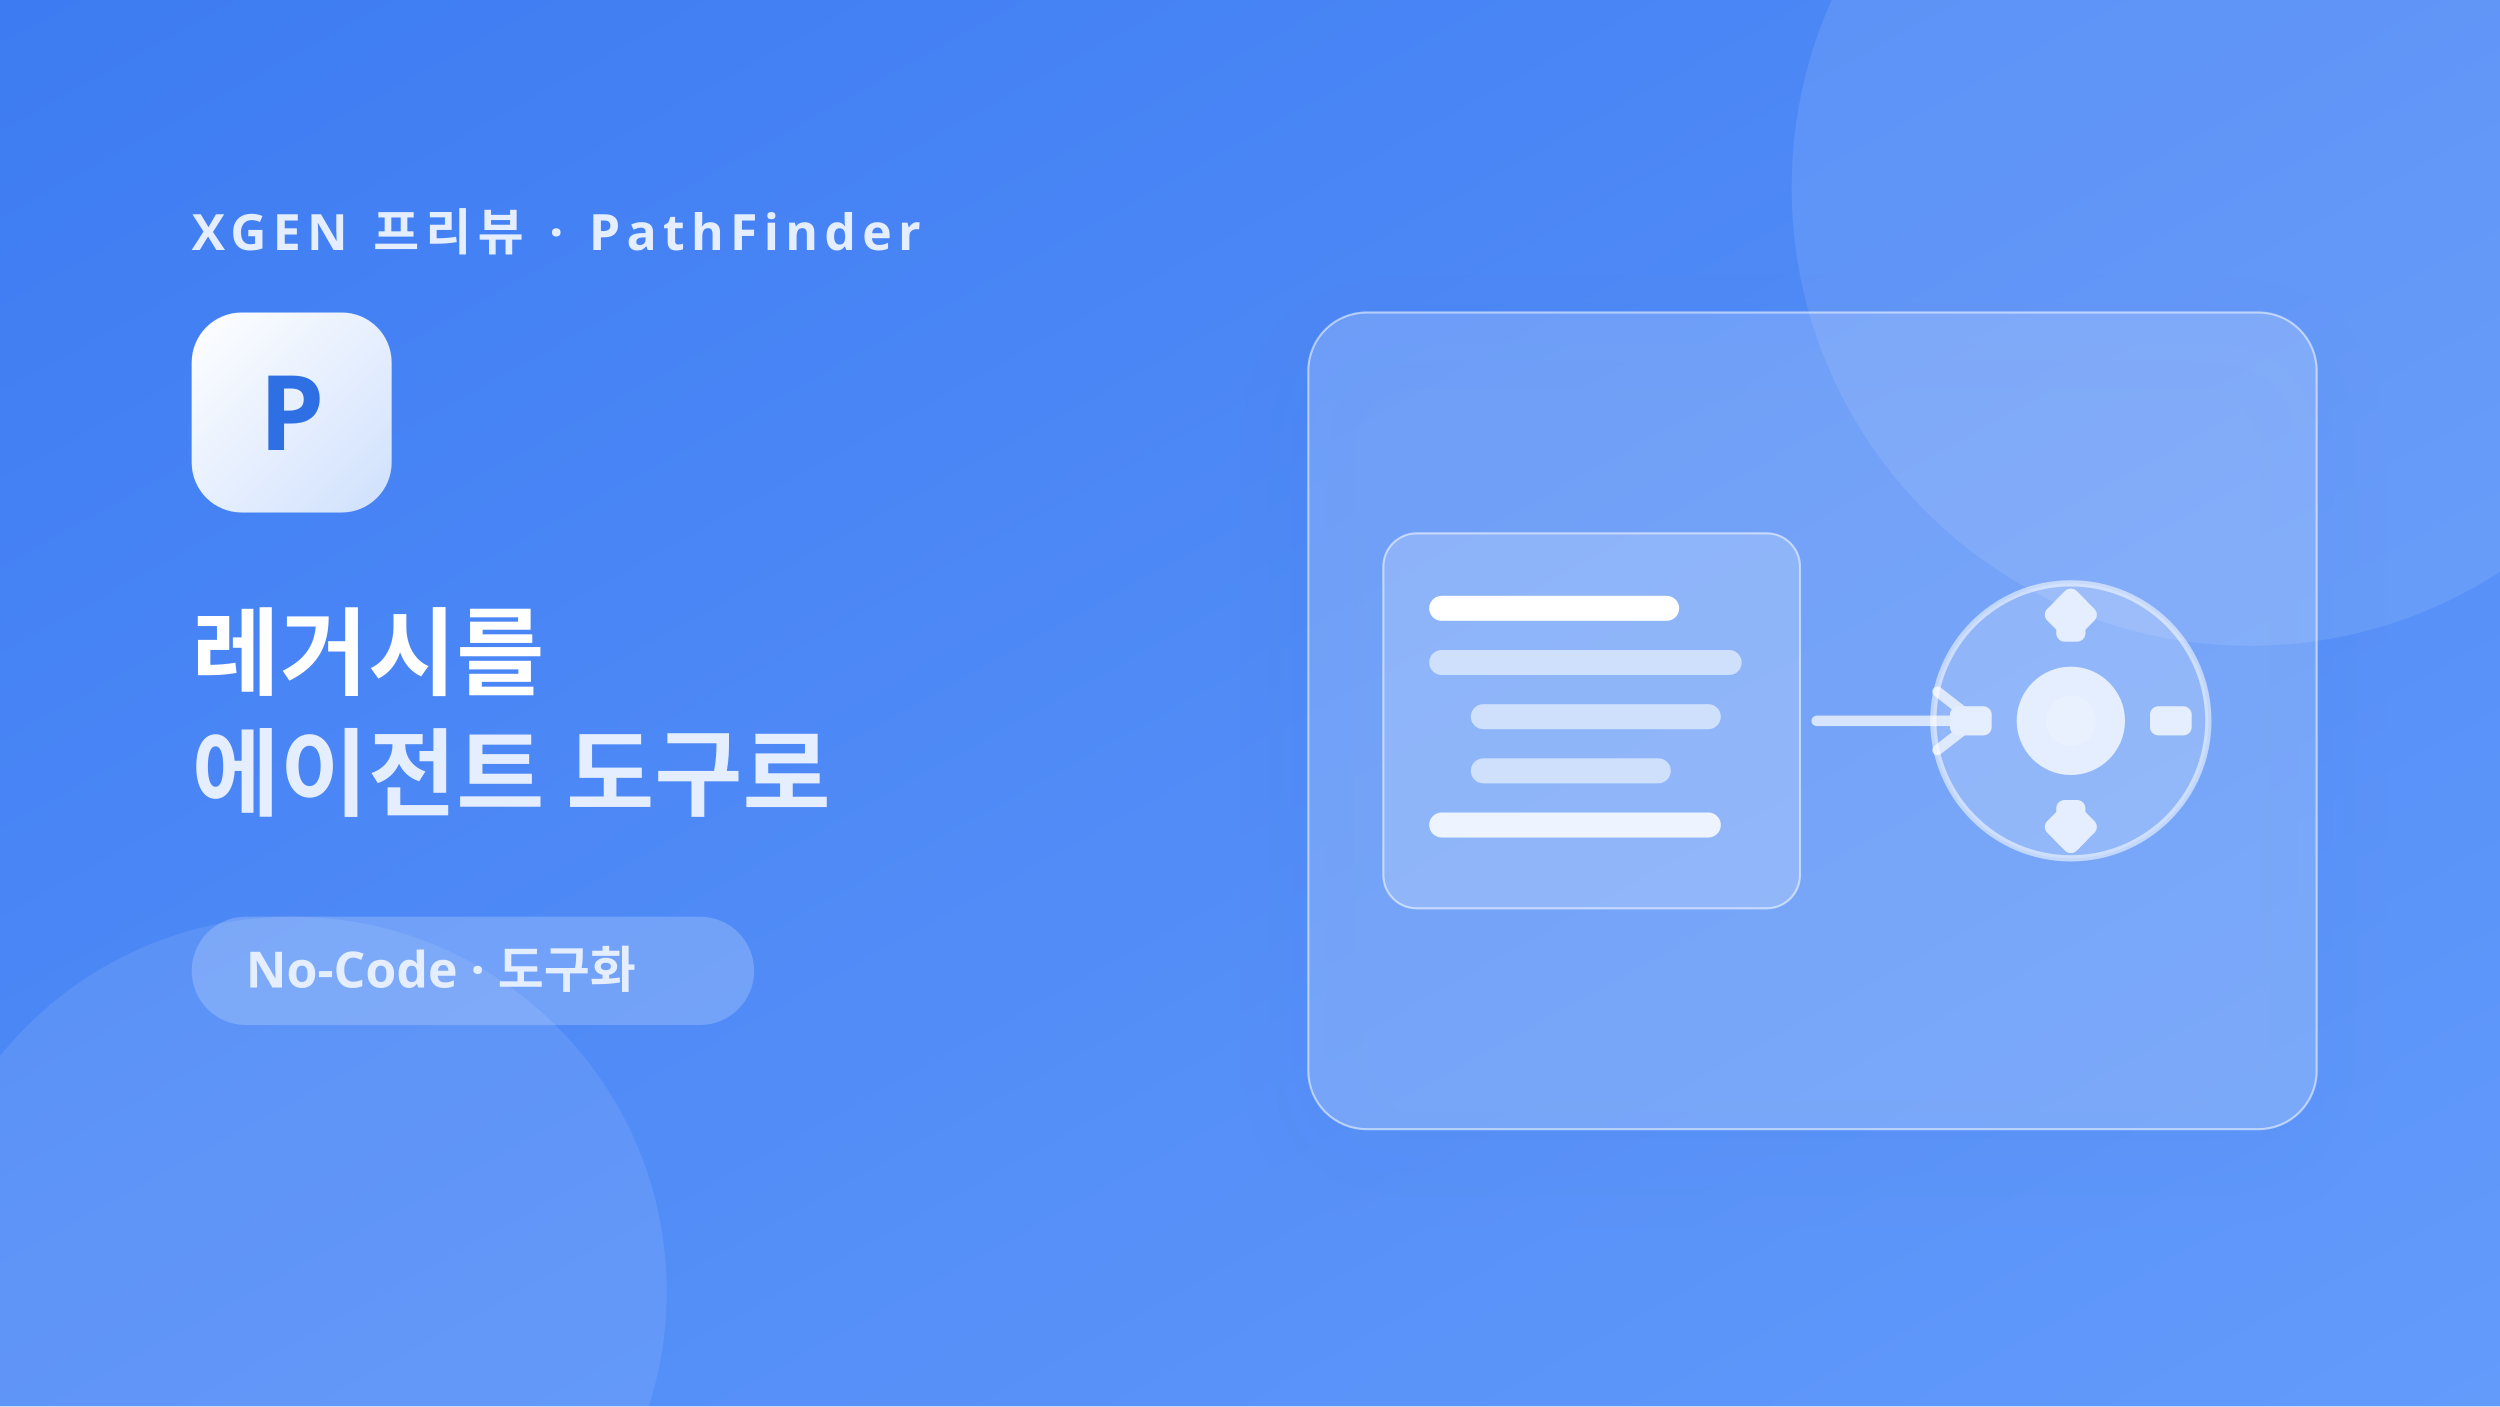
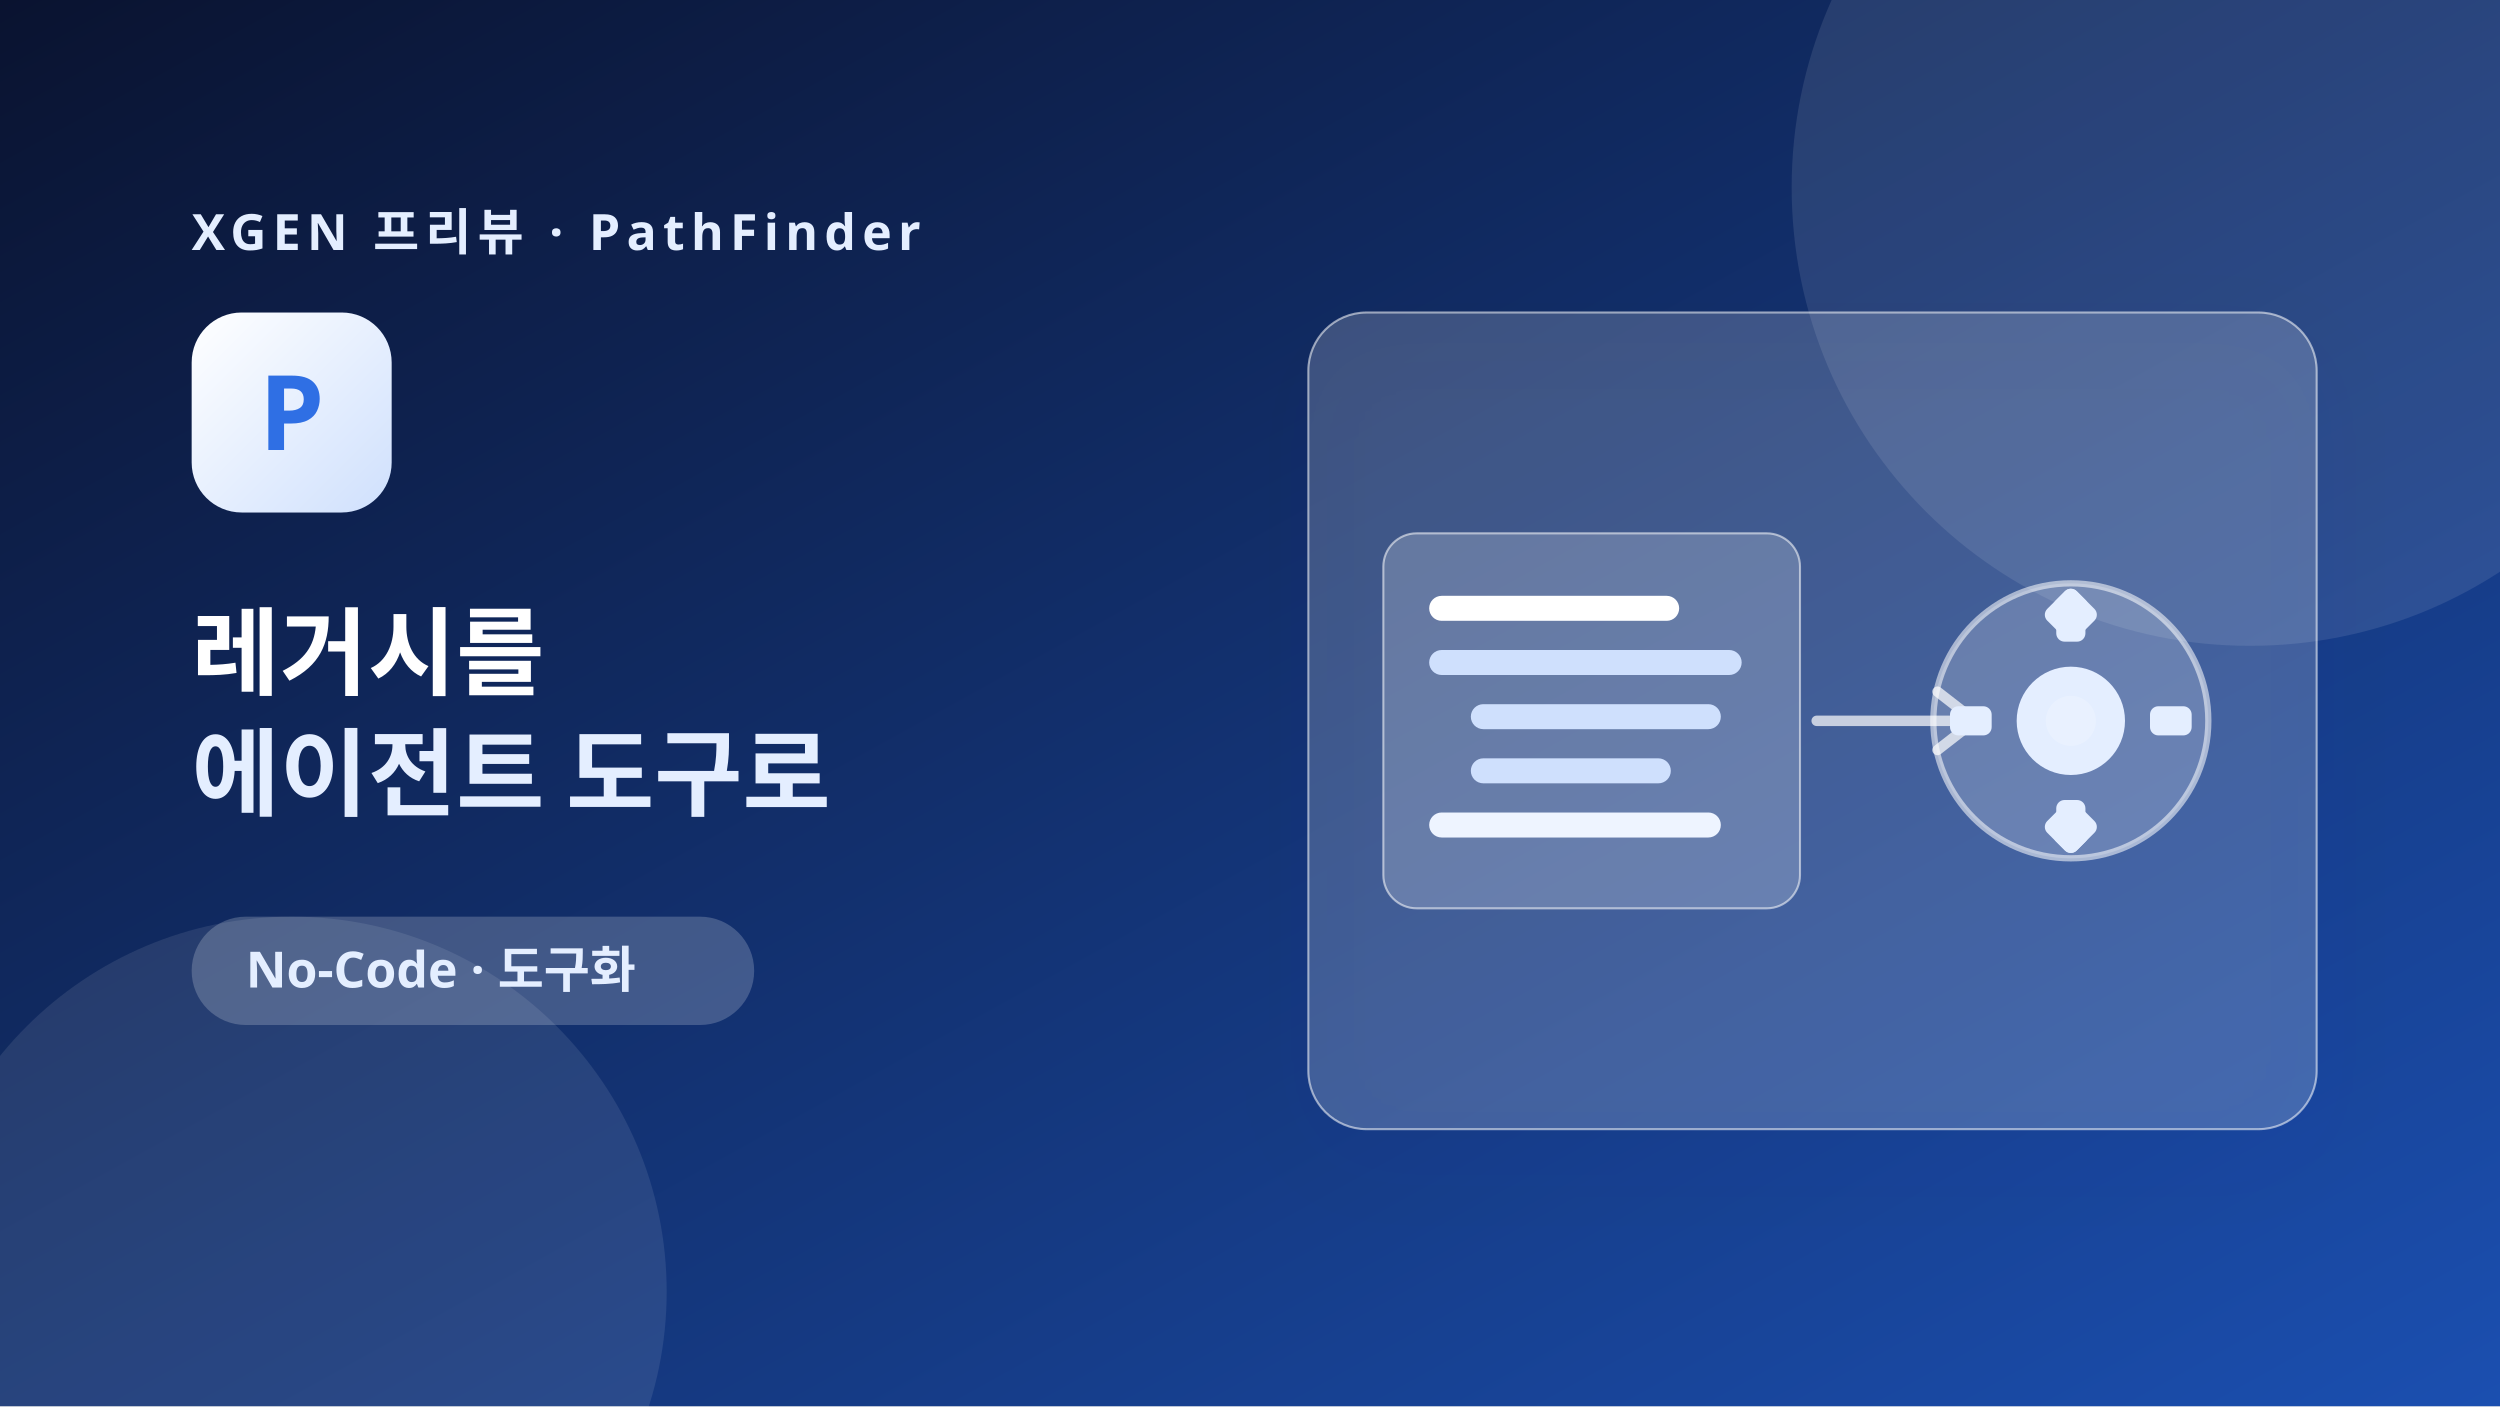
<svg xmlns="http://www.w3.org/2000/svg" viewBox="0 0 1200 675" role="img" aria-label="PathFinder 레거시를 에이전트 도구로">
  <defs>
    <linearGradient id="bg" x1="0" y1="0" x2="1" y2="1">
-       <stop offset="0" stop-color="#3d7bf2" />
-       <stop offset="1" stop-color="#639bfb" />
+       <stop offset="0" stop-color="#0a1330" />
+       <stop offset="1" stop-color="#1b4fb0" />
    </linearGradient>
    <linearGradient id="badge" x1="0" y1="0" x2="1" y2="1">
      <stop offset="0" stop-color="#ffffff" />
      <stop offset="1" stop-color="#cfe0fd" />
    </linearGradient>
    <filter id="sh" x="-20%" y="-20%" width="140%" height="140%">
      <feDropShadow dx="0" dy="14" stdDeviation="22" flood-color="#1e3a8a" flood-opacity="0.14" />
    </filter>
  </defs>
  <rect width="1200" height="675" fill="url(#bg)" />
  <circle cx="1080" cy="90" r="220" fill="#ffffff" opacity="0.1" />
  <circle cx="140" cy="620" r="180" fill="#ffffff" opacity="0.09" />
  <text x="92" y="120" font-family="Pretendard,'Pretendard Variable','Malgun Gothic','Apple SD Gothic Neo','Noto Sans KR',sans-serif" font-size="24" font-weight="700" letter-spacing="3" fill="#e4eeff">XGEN 프리뷰 · PathFinder</text>
  <rect x="92" y="150" width="96" height="96" rx="24" fill="url(#badge)" />
  <text x="140" y="216" text-anchor="middle" font-family="Pretendard,'Pretendard Variable','Malgun Gothic','Apple SD Gothic Neo','Noto Sans KR',sans-serif" font-size="50" font-weight="800" fill="#2f6fe4">P</text>
  <text x="92" y="330" font-family="Pretendard,'Pretendard Variable','Malgun Gothic','Apple SD Gothic Neo','Noto Sans KR',sans-serif" font-size="46" font-weight="800" fill="#ffffff">레거시를</text>
  <text x="92" y="388" font-family="Pretendard,'Pretendard Variable','Malgun Gothic','Apple SD Gothic Neo','Noto Sans KR',sans-serif" font-size="46" font-weight="800" fill="#e4eeff">에이전트 도구로</text>
  <rect x="92" y="440" width="270" height="52" rx="26" fill="#ffffff33" />
  <text x="118" y="474" font-family="Pretendard,'Pretendard Variable','Malgun Gothic','Apple SD Gothic Neo','Noto Sans KR',sans-serif" font-size="24" font-weight="700" fill="#e4eeff">No-Code · 도구화</text>
  <g filter="url(#sh)">
    <rect x="628" y="150" width="484" height="392" rx="28" fill="#ffffff2e" stroke="#ffffff8c" />
  </g>
  <rect x="664" y="256" width="200" height="180" rx="16" fill="#ffffff33" stroke="#ffffff8c" />
  <rect x="686" y="286" width="120" height="12" rx="6" fill="#ffffff" />
  <rect x="686" y="312" width="150" height="12" rx="6" fill="#cfe0fd" />
  <rect x="706" y="338" width="120" height="12" rx="6" fill="#cfe0fd" />
  <rect x="706" y="364" width="96" height="12" rx="6" fill="#cfe0fd" />
  <rect x="686" y="390" width="140" height="12" rx="6" fill="#eef4ff" />
  <path d="M872 346 L 946 346" fill="none" stroke="#ffffffb3" stroke-width="5" stroke-linecap="round" />
  <path d="M930 332 L 948 346 L 930 360" fill="none" stroke="#ffffffb3" stroke-width="5" stroke-linecap="round" stroke-linejoin="round" />
  <g transform="translate(994 346)">
    <circle r="66" fill="#ffffff33" stroke="#ffffff8c" stroke-width="3" />
    <g fill="#e4eeff">
      <circle r="26" />
      <circle r="12" fill="#ffffff33" />
      <g>
        <rect x="-7" y="-58" width="14" height="20" rx="4" />
        <rect x="-7" y="38" width="14" height="20" rx="4" />
        <rect x="-58" y="-7" width="20" height="14" rx="4" />
        <rect x="38" y="-7" width="20" height="14" rx="4" />
        <rect x="-46" y="-46" width="14" height="20" rx="4" transform="rotate(45)" />
        <rect x="-46" y="26" width="14" height="20" rx="4" transform="rotate(-45)" />
        <rect x="32" y="-46" width="14" height="20" rx="4" transform="rotate(-45)" />
        <rect x="32" y="26" width="14" height="20" rx="4" transform="rotate(45)" />
      </g>
    </g>
  </g>
</svg>
